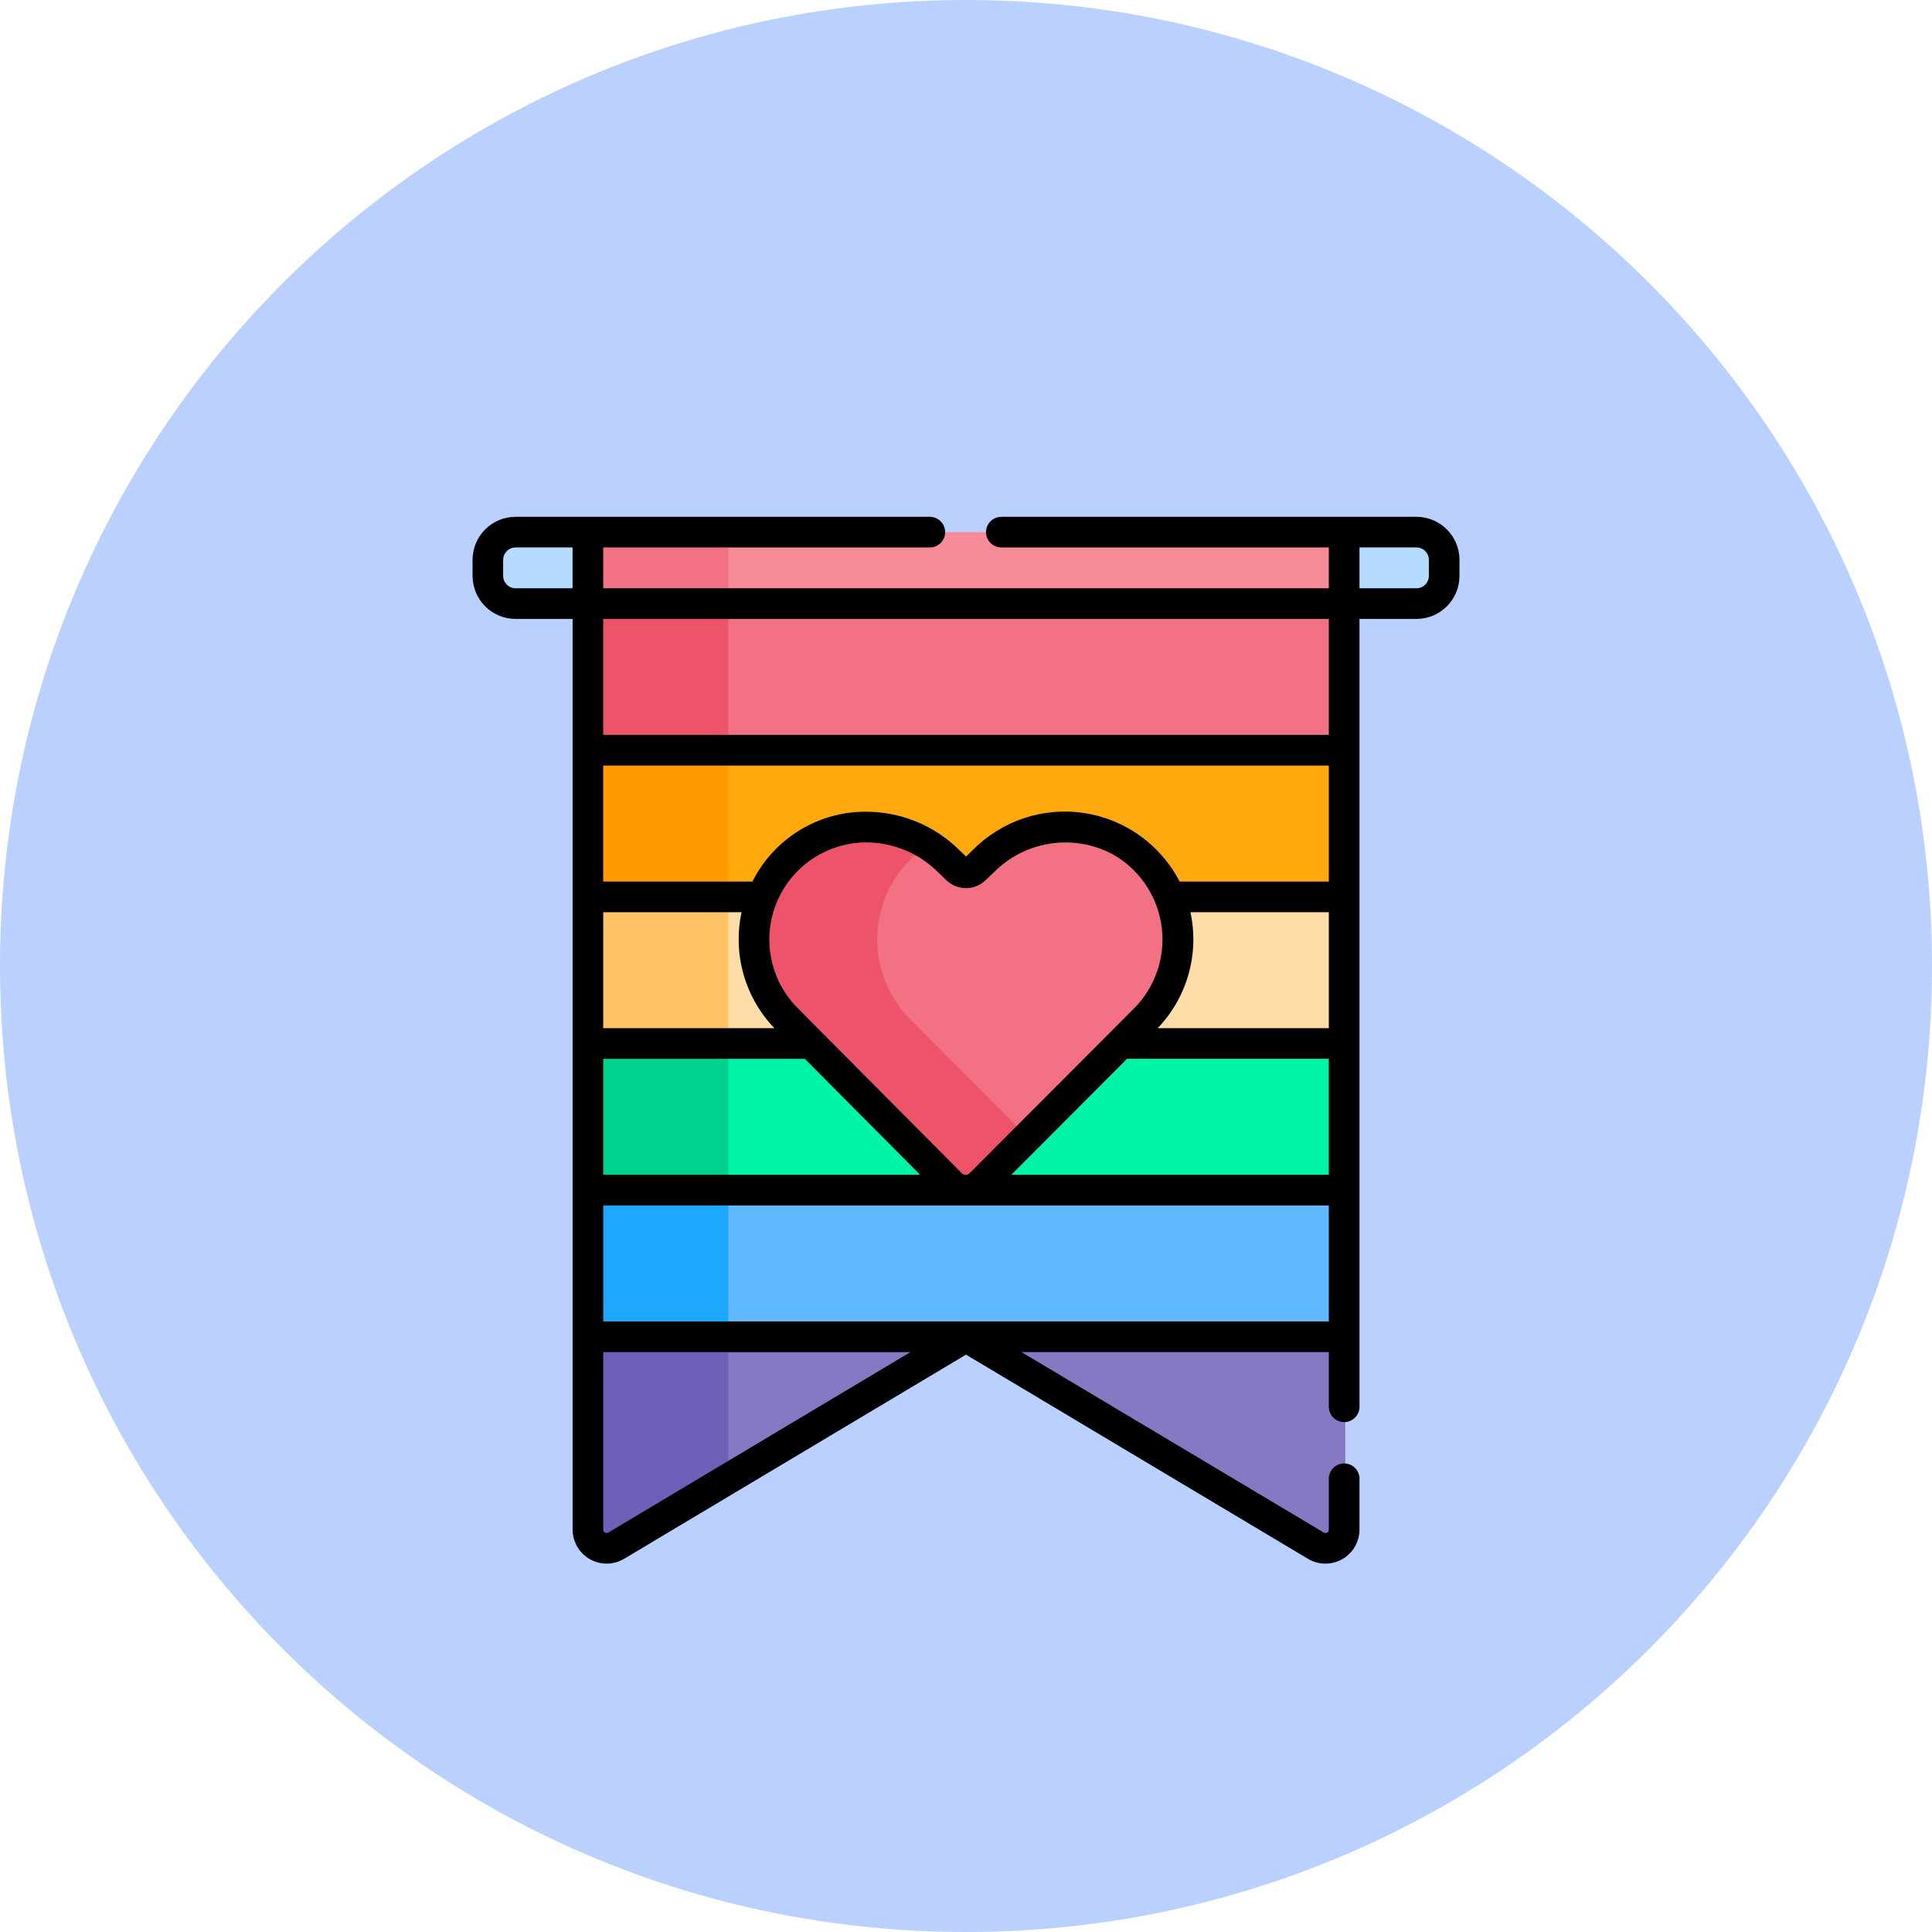
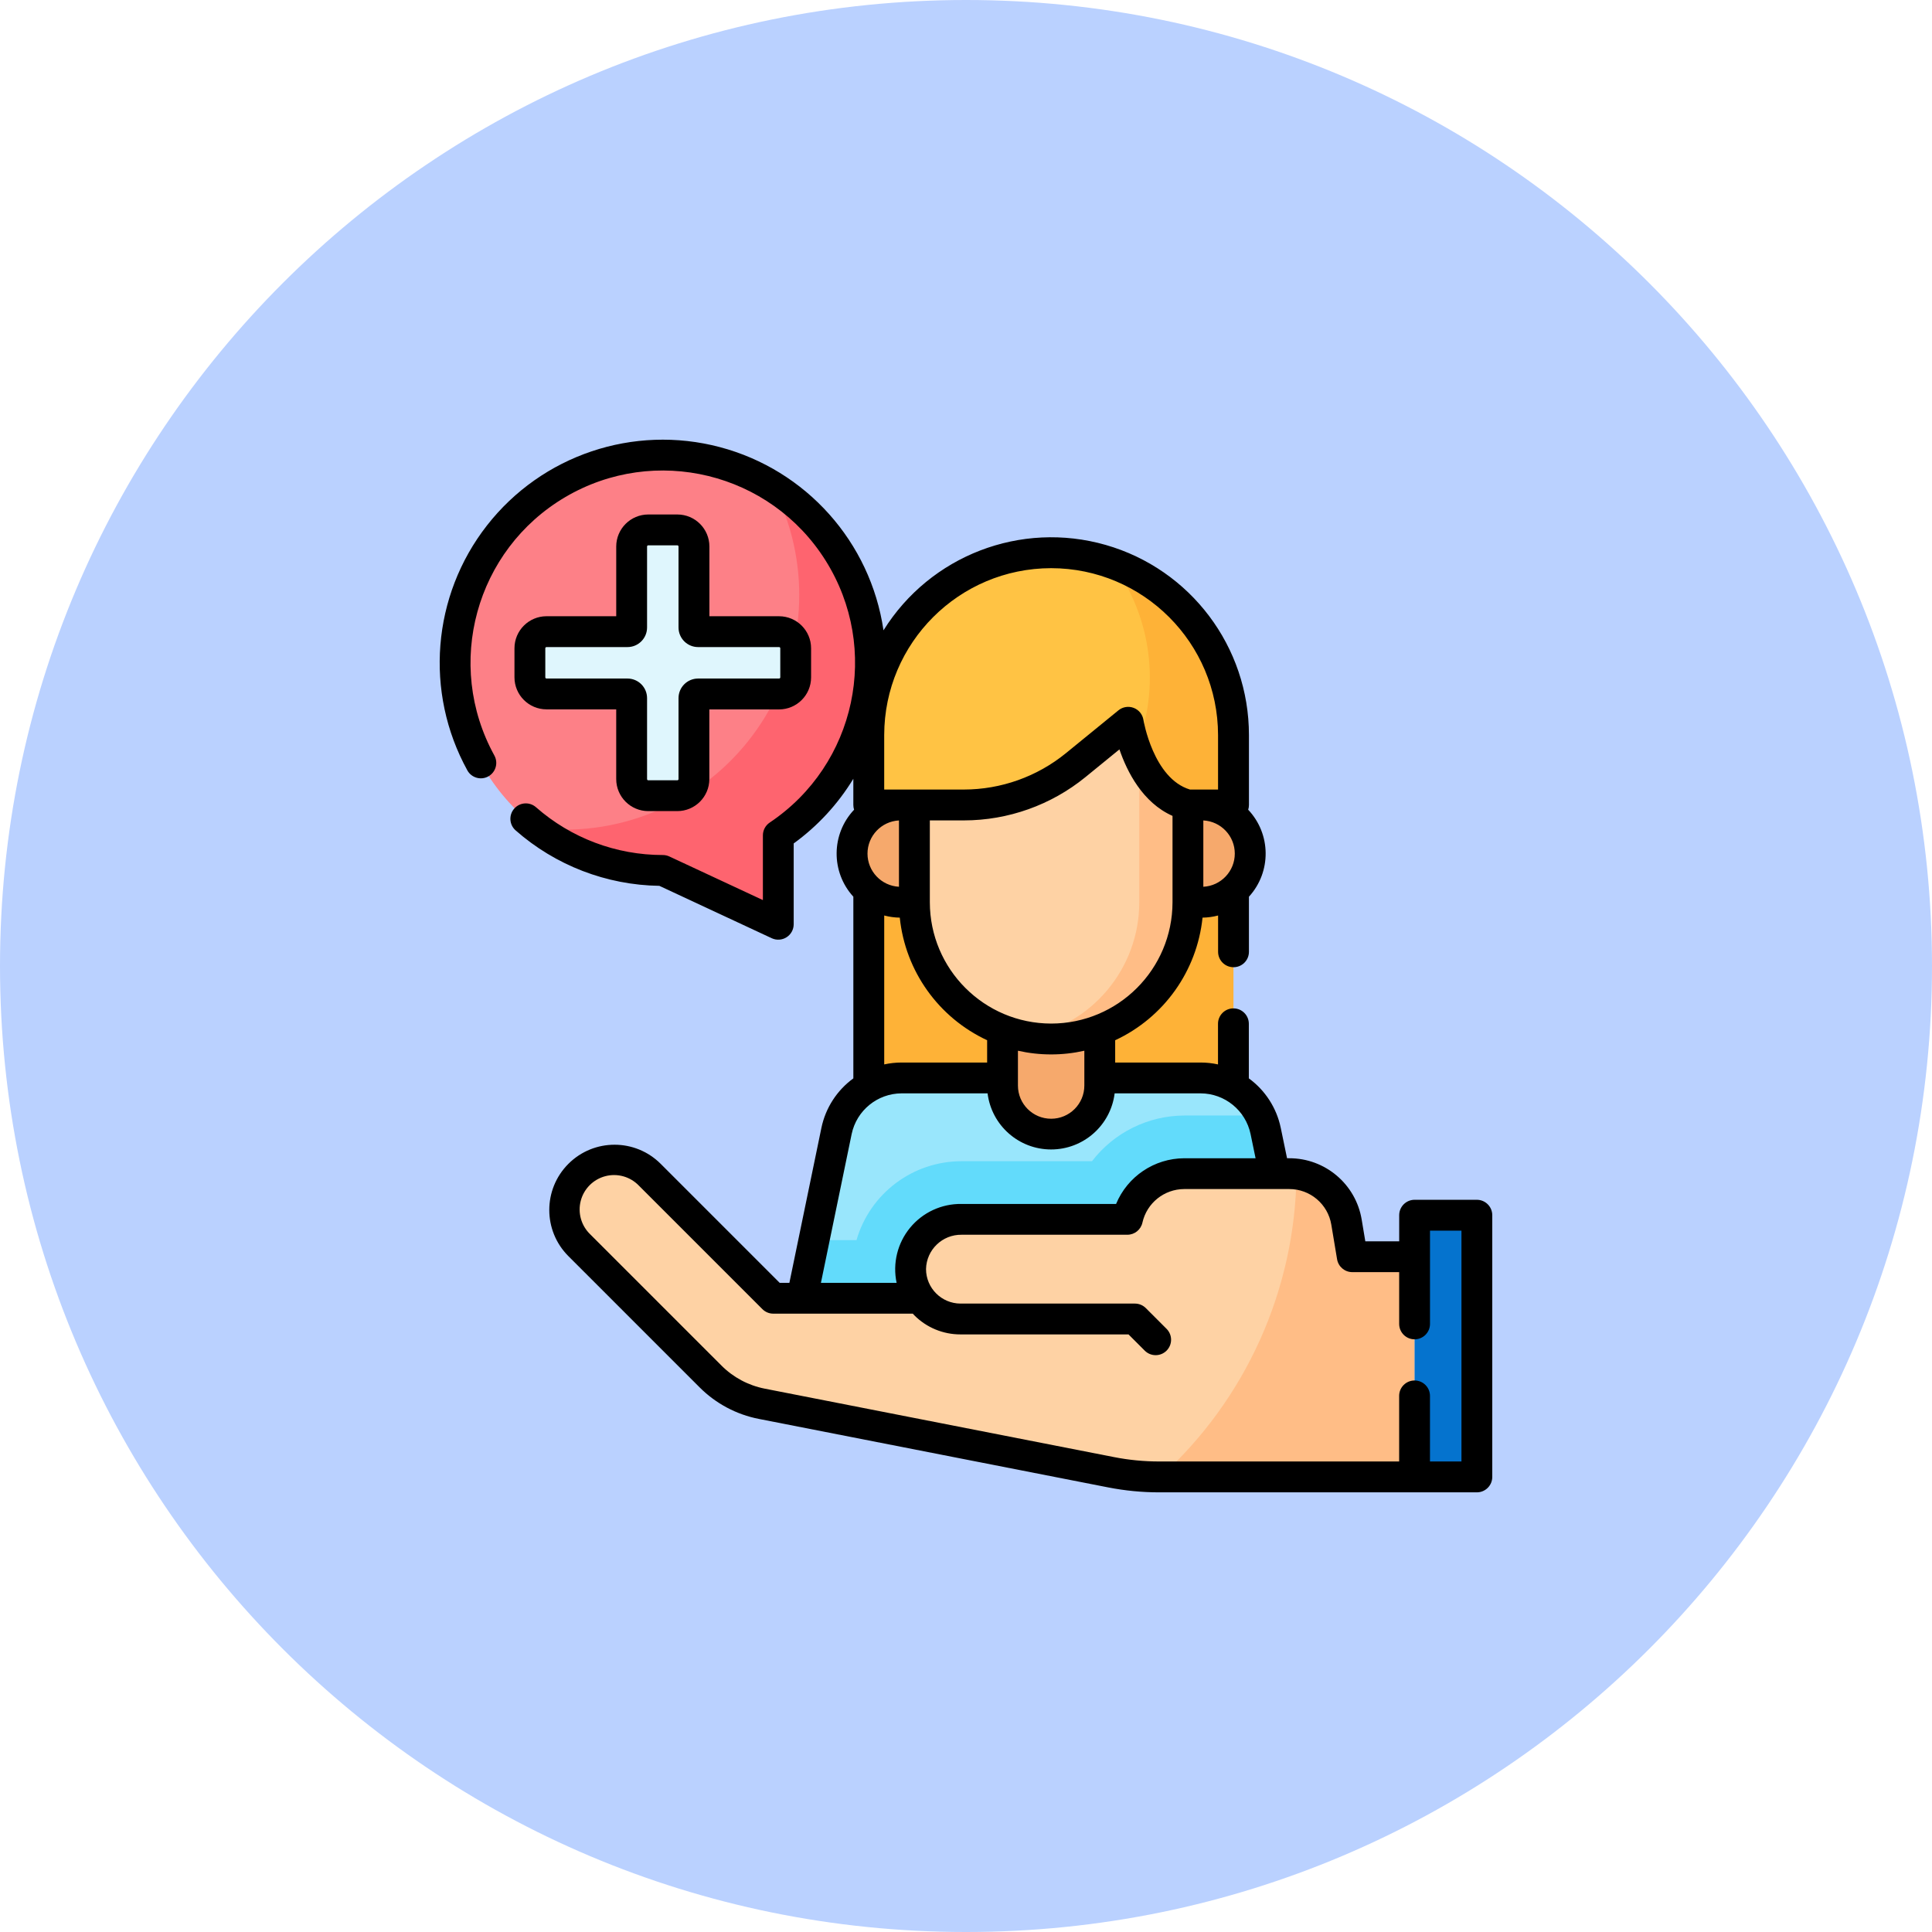
<svg xmlns="http://www.w3.org/2000/svg" width="149" height="149" viewBox="0 0 149 149">
-   <g id="Grupo_1134305" data-name="Grupo 1134305" transform="translate(-1146.177 -22842.877)">
+   <g id="Grupo_1143301" data-name="Grupo 1143301" transform="translate(-1146.177 -22842.877)">
    <g id="Grupo_1134302" data-name="Grupo 1134302" transform="translate(1146.177 22842.877)">
      <g id="Grupo_1132942" data-name="Grupo 1132942" transform="translate(0 0)">
        <g id="Grupo_1132682" data-name="Grupo 1132682">
          <circle id="Elipse_5796" data-name="Elipse 5796" cx="74.5" cy="74.5" r="74.5" fill="#bad1ff" />
        </g>
      </g>
    </g>
-     <g id="world-pride-day_4336801" transform="translate(1182.622 22882.734)">
-       <g id="Grupo_1134304" data-name="Grupo 1134304" transform="translate(1.27 1.183)">
-         <path id="Trazado_938265" data-name="Trazado 938265" d="M179.39,252.429H131.453v13.088h48.042l.848-.963V253.245Z" transform="translate(-114.307 -213.807)" fill="#00f4a8" />
-         <path id="Trazado_938266" data-name="Trazado 938266" d="M82.372,252.429H72.7l-1.077.816v11.309l2.023.963h8.725Z" transform="translate(-63.912 -213.807)" fill="#00d391" />
-         <path id="Trazado_938267" data-name="Trazado 938267" d="M179.495,109.429H131.453v12.72h48.042l.848-.664V110.176Z" transform="translate(-114.307 -93.356)" fill="#ffa90f" />
-         <path id="Trazado_938268" data-name="Trazado 938268" d="M82.372,109.429H72.754l-1.13.747v11.309l1.182.664h9.566Z" transform="translate(-63.912 -93.356)" fill="#ff9b00" />
-         <path id="Trazado_938269" data-name="Trazado 938269" d="M131.453,406.468l1.314,1.682,18.414-10.995-1.331-.727h-18.4Z" transform="translate(-114.307 -335.1)" fill="#8479c2" />
-         <path id="Trazado_938270" data-name="Trazado 938270" d="M82.372,396.429H72.385l-.762.727v14.868a1.444,1.444,0,0,0,2.184,1.24l8.564-5.113V396.429Z" transform="translate(-63.911 -335.1)" fill="#6e60b8" />
-         <path id="Trazado_938271" data-name="Trazado 938271" d="M284.034,396.429H257.805l-1.244.727,26.978,16.108a1.444,1.444,0,0,0,2.184-1.24V397.156Z" transform="translate(-219.687 -335.1)" fill="#8479c2" />
-         <path id="Trazado_938272" data-name="Trazado 938272" d="M24.852,13.011H30.43l.656-.516V8l-.656-.5H24.852a2.134,2.134,0,0,0-2.134,2.134v1.244A2.134,2.134,0,0,0,24.852,13.011Z" transform="translate(-22.718 -7.5)" fill="#b5dcff" />
-         <path id="Trazado_938273" data-name="Trazado 938273" d="M444.372,7.5h-5.578l-.507.514V12.3l.507.713h5.578a2.134,2.134,0,0,0,2.134-2.134V9.634A2.134,2.134,0,0,0,444.372,7.5Z" transform="translate(-372.758 -7.5)" fill="#b5dcff" />
-         <path id="Trazado_938274" data-name="Trazado 938274" d="M131.453,41.263h48.89v11.5h-48.89Z" transform="translate(-114.307 -35.939)" fill="#f27182" />
-         <path id="Trazado_938275" data-name="Trazado 938275" d="M71.624,41.263H82.372v11.5H71.624Z" transform="translate(-63.912 -35.939)" fill="#ed5469" />
-         <path id="Trazado_938276" data-name="Trazado 938276" d="M131.453,329.322h48.89v11.309h-48.89Z" transform="translate(-114.307 -278.575)" fill="#60b9fe" />
-         <path id="Trazado_938277" data-name="Trazado 938277" d="M71.624,329.322H82.372v11.309H71.624Z" transform="translate(-63.912 -278.575)" fill="#1ca8ff" />
-         <path id="Trazado_938278" data-name="Trazado 938278" d="M334.231,185.885l-.589,1.663-.841,5.572-2.681,3.259.331.816h17.232V185.885Z" transform="translate(-281.647 -157.756)" fill="#ffdda8" />
-         <path id="Trazado_938279" data-name="Trazado 938279" d="M135.973,191.122l.473-4.468-.975-.769h-4.018v11.309h7.79v-1.657Z" transform="translate(-114.307 -157.756)" fill="#ffdda8" />
-         <path id="Trazado_938280" data-name="Trazado 938280" d="M71.624,185.885H82.372v11.309H71.624Z" transform="translate(-63.912 -157.756)" fill="#ffc365" />
-         <path id="Trazado_938281" data-name="Trazado 938281" d="M216.758,154.342a8.844,8.844,0,0,0-12.585.018l-.637.609a1,1,0,0,1-1.385,0l-.637-.609a9,9,0,0,0-1.625-1.285h-1.268l-5.834,9.688,13.3,12.618,1.446.292,9.108-9.124A8.717,8.717,0,0,0,216.758,154.342Z" transform="translate(-165.97 -128.98)" fill="#f27182" />
-         <g id="Grupo_1134303" data-name="Grupo 1134303" transform="translate(20.525 22.743)">
-           <path id="Trazado_938282" data-name="Trazado 938282" d="M164.847,166.558a8.717,8.717,0,0,1-.118-12.207,8.5,8.5,0,0,1,1.548-1.267,8.7,8.7,0,0,0-10.842,13.474l12.631,12.7a1.607,1.607,0,0,0,2.276,0l3.576-3.582Z" transform="translate(-152.882 -151.732)" fill="#ed5469" />
-         </g>
-         <path id="Trazado_938283" data-name="Trazado 938283" d="M132.767,7.5l-1.314,1.671v3.84h48.89V7.5Z" transform="translate(-114.307 -7.5)" fill="#f78b98" />
-         <path id="Trazado_938284" data-name="Trazado 938284" d="M71.624,7.5H82.372v5.511H71.624Z" transform="translate(-63.912 -7.5)" fill="#f27182" />
+     <g id="healthcare_7457178" transform="translate(1180.088 22876.789)">
+       <path id="Trazado_945648" data-name="Trazado 945648" d="M39.532,23.516A16.016,16.016,0,1,0,23.516,39.532l8.908,4.152V36.827A16,16,0,0,0,39.532,23.516Z" transform="translate(-6.311 -6.311)" fill="#fd8087" />
+       <path id="Trazado_945649" data-name="Trazado 945649" d="M65.491,22.808A18.1,18.1,0,0,1,49.447,49.264a18.255,18.255,0,0,1-2.139-.127,15.945,15.945,0,0,0,9.7,3.275l8.908,4.152V49.708a16.018,16.018,0,0,0-.429-26.9Z" transform="translate(-39.807 -19.192)" fill="#fe646f" />
+       <path id="Trazado_945650" data-name="Trazado 945650" d="M208.719,209.533h28.125v19.2H208.719Z" transform="translate(-175.627 -176.312)" fill="#feb237" />
+       <g id="Grupo_1143299" data-name="Grupo 1143299" transform="translate(27.936 8.717)">
+         <path id="Trazado_945651" data-name="Trazado 945651" d="M183.886,310.45h23.06a5.125,5.125,0,0,1,5.019,4.087l2.67,12.906H176.2l2.67-12.906a5.125,5.125,0,0,1,5.019-4.087Z" transform="translate(-176.197 -269.945)" fill="#99e6fc" />
+         <path id="Trazado_945652" data-name="Trazado 945652" d="M211.965,329.92a5.127,5.127,0,0,0-.4-1.188h-5.887a9.015,9.015,0,0,0-7.113,3.524H188.514a8.427,8.427,0,0,0-8.109,6.086h-3.28l-.928,4.485h38.438Z" transform="translate(-176.197 -285.329)" fill="#62dbfb" />
+         <path id="Trazado_945653" data-name="Trazado 945653" d="M277.514,292.624a3.75,3.75,0,0,1-3.75-3.75v-4.762h7.5v4.762A3.75,3.75,0,0,1,277.514,292.624Z" transform="translate(-258.295 -247.783)" fill="#f6a96c" />
+         <path id="Trazado_945654" data-name="Trazado 945654" d="M241.441,161.884a10.547,10.547,0,0,1-10.547-10.547V137.461h21.094v13.876A10.547,10.547,0,0,1,241.441,161.884Z" transform="translate(-222.222 -124.383)" fill="#fed2a4" />
+         <path id="Trazado_945655" data-name="Trazado 945655" d="M294.262,137.46v13.876a10.55,10.55,0,0,1-8.672,10.381,10.556,10.556,0,0,0,12.422-10.381V137.46Z" transform="translate(-268.246 -124.383)" fill="#ffbd86" />
+         <path id="Trazado_945656" data-name="Trazado 945656" d="M204.338,185.176h1.055v-7.5h-1.055a3.75,3.75,0,1,0,0,7.5Z" transform="translate(-196.721 -158.222)" fill="#f6a96c" />
+         <path id="Trazado_945657" data-name="Trazado 945657" d="M364.995,185.176H363.94v-7.5h1.055a3.75,3.75,0,1,1,0,7.5Z" transform="translate(-334.174 -158.222)" fill="#f6a96c" />
+         <path id="Trazado_945658" data-name="Trazado 945658" d="M236.845,74.431V69.04a14.063,14.063,0,1,0-28.125,0v5.391h7.335a13.63,13.63,0,0,0,8.614-3.067l4.057-3.309s.854,5.425,4.6,6.376Z" transform="translate(-203.564 -54.977)" fill="#ffc344" />
+         <path id="Trazado_945659" data-name="Trazado 945659" d="M327.147,60.09a14.852,14.852,0,0,1,1.82,14.368c.621,1.636,1.822,3.719,4.014,4.274H336.5V73.342a14.067,14.067,0,0,0-9.349-13.252Z" transform="translate(-303.214 -59.279)" fill="#feb237" />
      </g>
-       <path id="Trazado_938285" data-name="Trazado 938285" d="M81.883,69.819a1.183,1.183,0,0,0,1.183-1.183V7.876h4.4A3.32,3.32,0,0,0,90.777,4.56V3.316A3.32,3.32,0,0,0,87.461,0H55.48a1.183,1.183,0,1,0,0,2.365H80.7V5.511H24.741V2.365h25.22a1.183,1.183,0,0,0,0-2.365H17.98a3.32,3.32,0,0,0-3.316,3.316V4.56A3.32,3.32,0,0,0,17.98,7.876h4.4v70.23a2.626,2.626,0,0,0,3.973,2.255L52.72,64.616,79.092,80.362a2.626,2.626,0,0,0,3.973-2.255V74.155a1.183,1.183,0,0,0-2.365,0v3.951a.26.26,0,0,1-.4.224l-23.3-13.91H80.7v4.215a1.183,1.183,0,0,0,1.183,1.183ZM83.065,2.365h4.4a.952.952,0,0,1,.951.951V4.56a.952.952,0,0,1-.951.951h-4.4ZM22.376,5.511h-4.4a.952.952,0,0,1-.951-.951V3.316a.952.952,0,0,1,.951-.951h4.4ZM80.7,50.747H56.213L65.141,41.8H80.7ZM54.23,28.027l.637-.609A7.763,7.763,0,0,1,63.986,26a7.542,7.542,0,0,1,1.989,11.6c-.24.268.876-.859-12.955,13l-.025.025a.422.422,0,0,1-.3.125h0a.422.422,0,0,1-.3-.125c-13.472-13.55-12.8-12.854-13.15-13.28a7.493,7.493,0,0,1,5.778-12.235A7.871,7.871,0,0,1,50.555,27.4l0,0c.135.137.654.63.654.63a2.18,2.18,0,0,0,3.019,0ZM80.7,39.438H67.5a9.9,9.9,0,0,0,2.529-8.944H80.7ZM24.741,7.876H80.7V16.82H24.741Zm0,11.309H80.7v8.944H69.194a9.967,9.967,0,0,0-15.971-2.411l-.5.481c-.745-.713-.866-.842-1.248-1.153a10.221,10.221,0,0,0-6.281-2.3,9.755,9.755,0,0,0-8.945,5.383H24.741Zm0,11.309H35.412a9.887,9.887,0,0,0,2.529,8.944h-13.2Zm0,11.309h15.55l8.892,8.944H24.741Zm.4,36.528a.26.26,0,0,1-.4-.224V64.421H48.433ZM52.721,62.056H24.741V53.112H80.7v8.944Z" transform="translate(-14.664 0)" />
+       <path id="Trazado_945660" data-name="Trazado 945660" d="M61.927,351.566a3.844,3.844,0,0,1,5.436,0l9.526,9.526H88.2a3.825,3.825,0,0,1-.723-2.254,3.9,3.9,0,0,1,3.935-3.832h12.781a4.484,4.484,0,0,1,4.38-3.524h8.1a4.485,4.485,0,0,1,4.423,3.747l.443,2.659h4.8v16.977h-19.7a19.212,19.212,0,0,1-3.694-.358l-26.94-5.277a7.688,7.688,0,0,1-3.958-2.108L61.927,357a3.844,3.844,0,0,1,0-5.436Z" transform="translate(-51.161 -294.879)" fill="#fed2a4" />
+       <path id="Trazado_945661" data-name="Trazado 945661" d="M365.351,363.618l-.443-2.659a4.484,4.484,0,0,0-3.855-3.71,31.978,31.978,0,0,1-10.5,23.347h19.6V363.618Z" transform="translate(-294.974 -300.607)" fill="#ffbd86" />
+       <path id="Trazado_945662" data-name="Trazado 945662" d="M474.2,377.22H479V397.4h-4.8Z" transform="translate(-399.012 -317.413)" fill="#0573ce" />
+       <path id="Trazado_945663" data-name="Trazado 945663" d="M63.085,51.714H56.839a.32.32,0,0,1-.32-.32V45.147a1.281,1.281,0,0,0-1.281-1.281H53a1.281,1.281,0,0,0-1.281,1.281v6.246a.32.32,0,0,1-.32.32H45.147a1.281,1.281,0,0,0-1.281,1.281v2.242a1.281,1.281,0,0,0,1.281,1.281h6.246a.32.32,0,0,1,.32.32v6.246a1.281,1.281,0,0,0,1.281,1.281h2.242a1.281,1.281,0,0,0,1.281-1.281V56.839a.32.32,0,0,1,.32-.32h6.246a1.281,1.281,0,0,0,1.281-1.281V52.995A1.281,1.281,0,0,0,63.085,51.714Z" transform="translate(-36.911 -36.911)" fill="#dff6fd" />
+       <g id="Grupo_1143300" data-name="Grupo 1143300" transform="translate(0 0)">
+         <path id="Trazado_945664" data-name="Trazado 945664" d="M79.987,58.618h-4.8a1.189,1.189,0,0,0-1.189,1.189v2.014H71.385l-.278-1.666a5.656,5.656,0,0,0-5.6-4.741h-.158l-.486-2.347a6.311,6.311,0,0,0-2.461-3.813V45.045a1.189,1.189,0,0,0-2.378,0v3.133a6.254,6.254,0,0,0-1.342-.146H52.094V46.313a11.761,11.761,0,0,0,6.737-9.455,4.931,4.931,0,0,0,1.2-.165v2.8a1.189,1.189,0,0,0,2.378,0V35.245a4.928,4.928,0,0,0-.057-6.709,1.186,1.186,0,0,0,.058-.366V22.78A15.248,15.248,0,0,0,34.226,14.7,17.205,17.205,0,1,0,2.132,25.5a1.189,1.189,0,0,0,2.082-1.15,14.827,14.827,0,1,1,21.238,5.175,1.189,1.189,0,0,0-.527.988v4.991l-7.216-3.364a1.19,1.19,0,0,0-.5-.111,14.8,14.8,0,0,1-9.783-3.686,1.189,1.189,0,0,0-1.571,1.786,17.178,17.178,0,0,0,11.086,4.277l8.673,4.043A1.189,1.189,0,0,0,27.3,37.373V31.136a17.213,17.213,0,0,0,4.6-4.986v2.02a1.185,1.185,0,0,0,.058.365,4.928,4.928,0,0,0-.057,6.709v14.01a6.312,6.312,0,0,0-2.462,3.812L26.968,65.024h-.747l-9.178-9.178a5.033,5.033,0,1,0-7.118,7.118l10.12,10.12a8.844,8.844,0,0,0,4.57,2.434L51.556,80.8a20.451,20.451,0,0,0,3.923.381H79.987a1.189,1.189,0,0,0,1.189-1.189V59.807a1.189,1.189,0,0,0-1.189-1.189ZM49.716,49.807a2.561,2.561,0,0,1-5.122,0V47.122a11.655,11.655,0,0,0,5.122,0Zm-2.561-4.779A9.369,9.369,0,0,1,37.8,35.67V29.359h2.63a14.86,14.86,0,0,0,9.366-3.335l2.626-2.142c.585,1.713,1.787,4.107,4.094,5.129V35.67A9.368,9.368,0,0,1,47.155,45.028ZM32.992,31.92a2.564,2.564,0,0,1,2.427-2.558v5.115A2.564,2.564,0,0,1,32.992,31.92Zm25.9-2.558a2.561,2.561,0,0,1,0,5.115ZM47.155,9.906A12.888,12.888,0,0,1,60.028,22.779v4.2H57.862c-2.828-.847-3.583-5.328-3.59-5.372a1.189,1.189,0,0,0-1.926-.737l-4.057,3.309a12.475,12.475,0,0,1-7.863,2.8H34.281v-4.2A12.888,12.888,0,0,1,47.155,9.906ZM34.282,36.693a4.93,4.93,0,0,0,1.2.165,11.761,11.761,0,0,0,6.737,9.455v1.719H35.625a6.258,6.258,0,0,0-1.343.146V36.693ZM31.77,53.549a3.951,3.951,0,0,1,3.854-3.139h6.629a4.938,4.938,0,0,0,9.8,0h6.63a3.95,3.95,0,0,1,3.853,3.139l.386,1.866H57.413a5.714,5.714,0,0,0-5.249,3.524H40.252a5.039,5.039,0,0,0-5.014,6.086H29.4ZM78.8,78.8H76.372V73.742a1.189,1.189,0,0,0-2.378,0V78.8H55.479a18.058,18.058,0,0,1-3.466-.336L25.073,73.185A6.475,6.475,0,0,1,21.727,71.4l-10.12-10.12a2.655,2.655,0,1,1,3.754-3.754l9.526,9.526a1.189,1.189,0,0,0,.841.348H36.486c.04.042.077.087.118.128A5.005,5.005,0,0,0,40.161,69H53.122l1.253,1.253a1.189,1.189,0,0,0,1.682-1.682l-1.6-1.6a1.189,1.189,0,0,0-.841-.348H40.161a2.67,2.67,0,0,1-2.655-2.663,2.706,2.706,0,0,1,2.746-2.646H53.033a1.189,1.189,0,0,0,1.162-.935,3.314,3.314,0,0,1,3.218-2.589h8.1a3.285,3.285,0,0,1,3.251,2.754l.443,2.659a1.189,1.189,0,0,0,1.173.994h3.616v3.993a1.189,1.189,0,0,0,2.378,0V61H78.8Z" transform="translate(0 0)" />
+         <path id="Trazado_945665" data-name="Trazado 945665" d="M48.926,36.366H46.684a2.473,2.473,0,0,0-2.47,2.47v5.377H38.836a2.473,2.473,0,0,0-2.47,2.47v2.242a2.473,2.473,0,0,0,2.47,2.47h5.377v5.377a2.473,2.473,0,0,0,2.47,2.47h2.242a2.473,2.473,0,0,0,2.47-2.47V51.4h5.377a2.473,2.473,0,0,0,2.47-2.47V46.684a2.473,2.473,0,0,0-2.47-2.47H51.4V38.836a2.473,2.473,0,0,0-2.47-2.47Zm7.848,10.226a.092.092,0,0,1,.092.092v2.242a.092.092,0,0,1-.092.092H50.528a1.511,1.511,0,0,0-1.51,1.51v6.246a.092.092,0,0,1-.092.092H46.684a.092.092,0,0,1-.092-.092V50.528a1.511,1.511,0,0,0-1.51-1.51H38.836a.092.092,0,0,1-.092-.092V46.684a.092.092,0,0,1,.092-.092h6.246a1.511,1.511,0,0,0,1.51-1.51V38.836a.092.092,0,0,1,.092-.092h2.242a.092.092,0,0,1,.092.092v6.246a1.511,1.511,0,0,0,1.51,1.51Z" transform="translate(-30.6 -30.6)" />
+       </g>
    </g>
  </g>
</svg>
